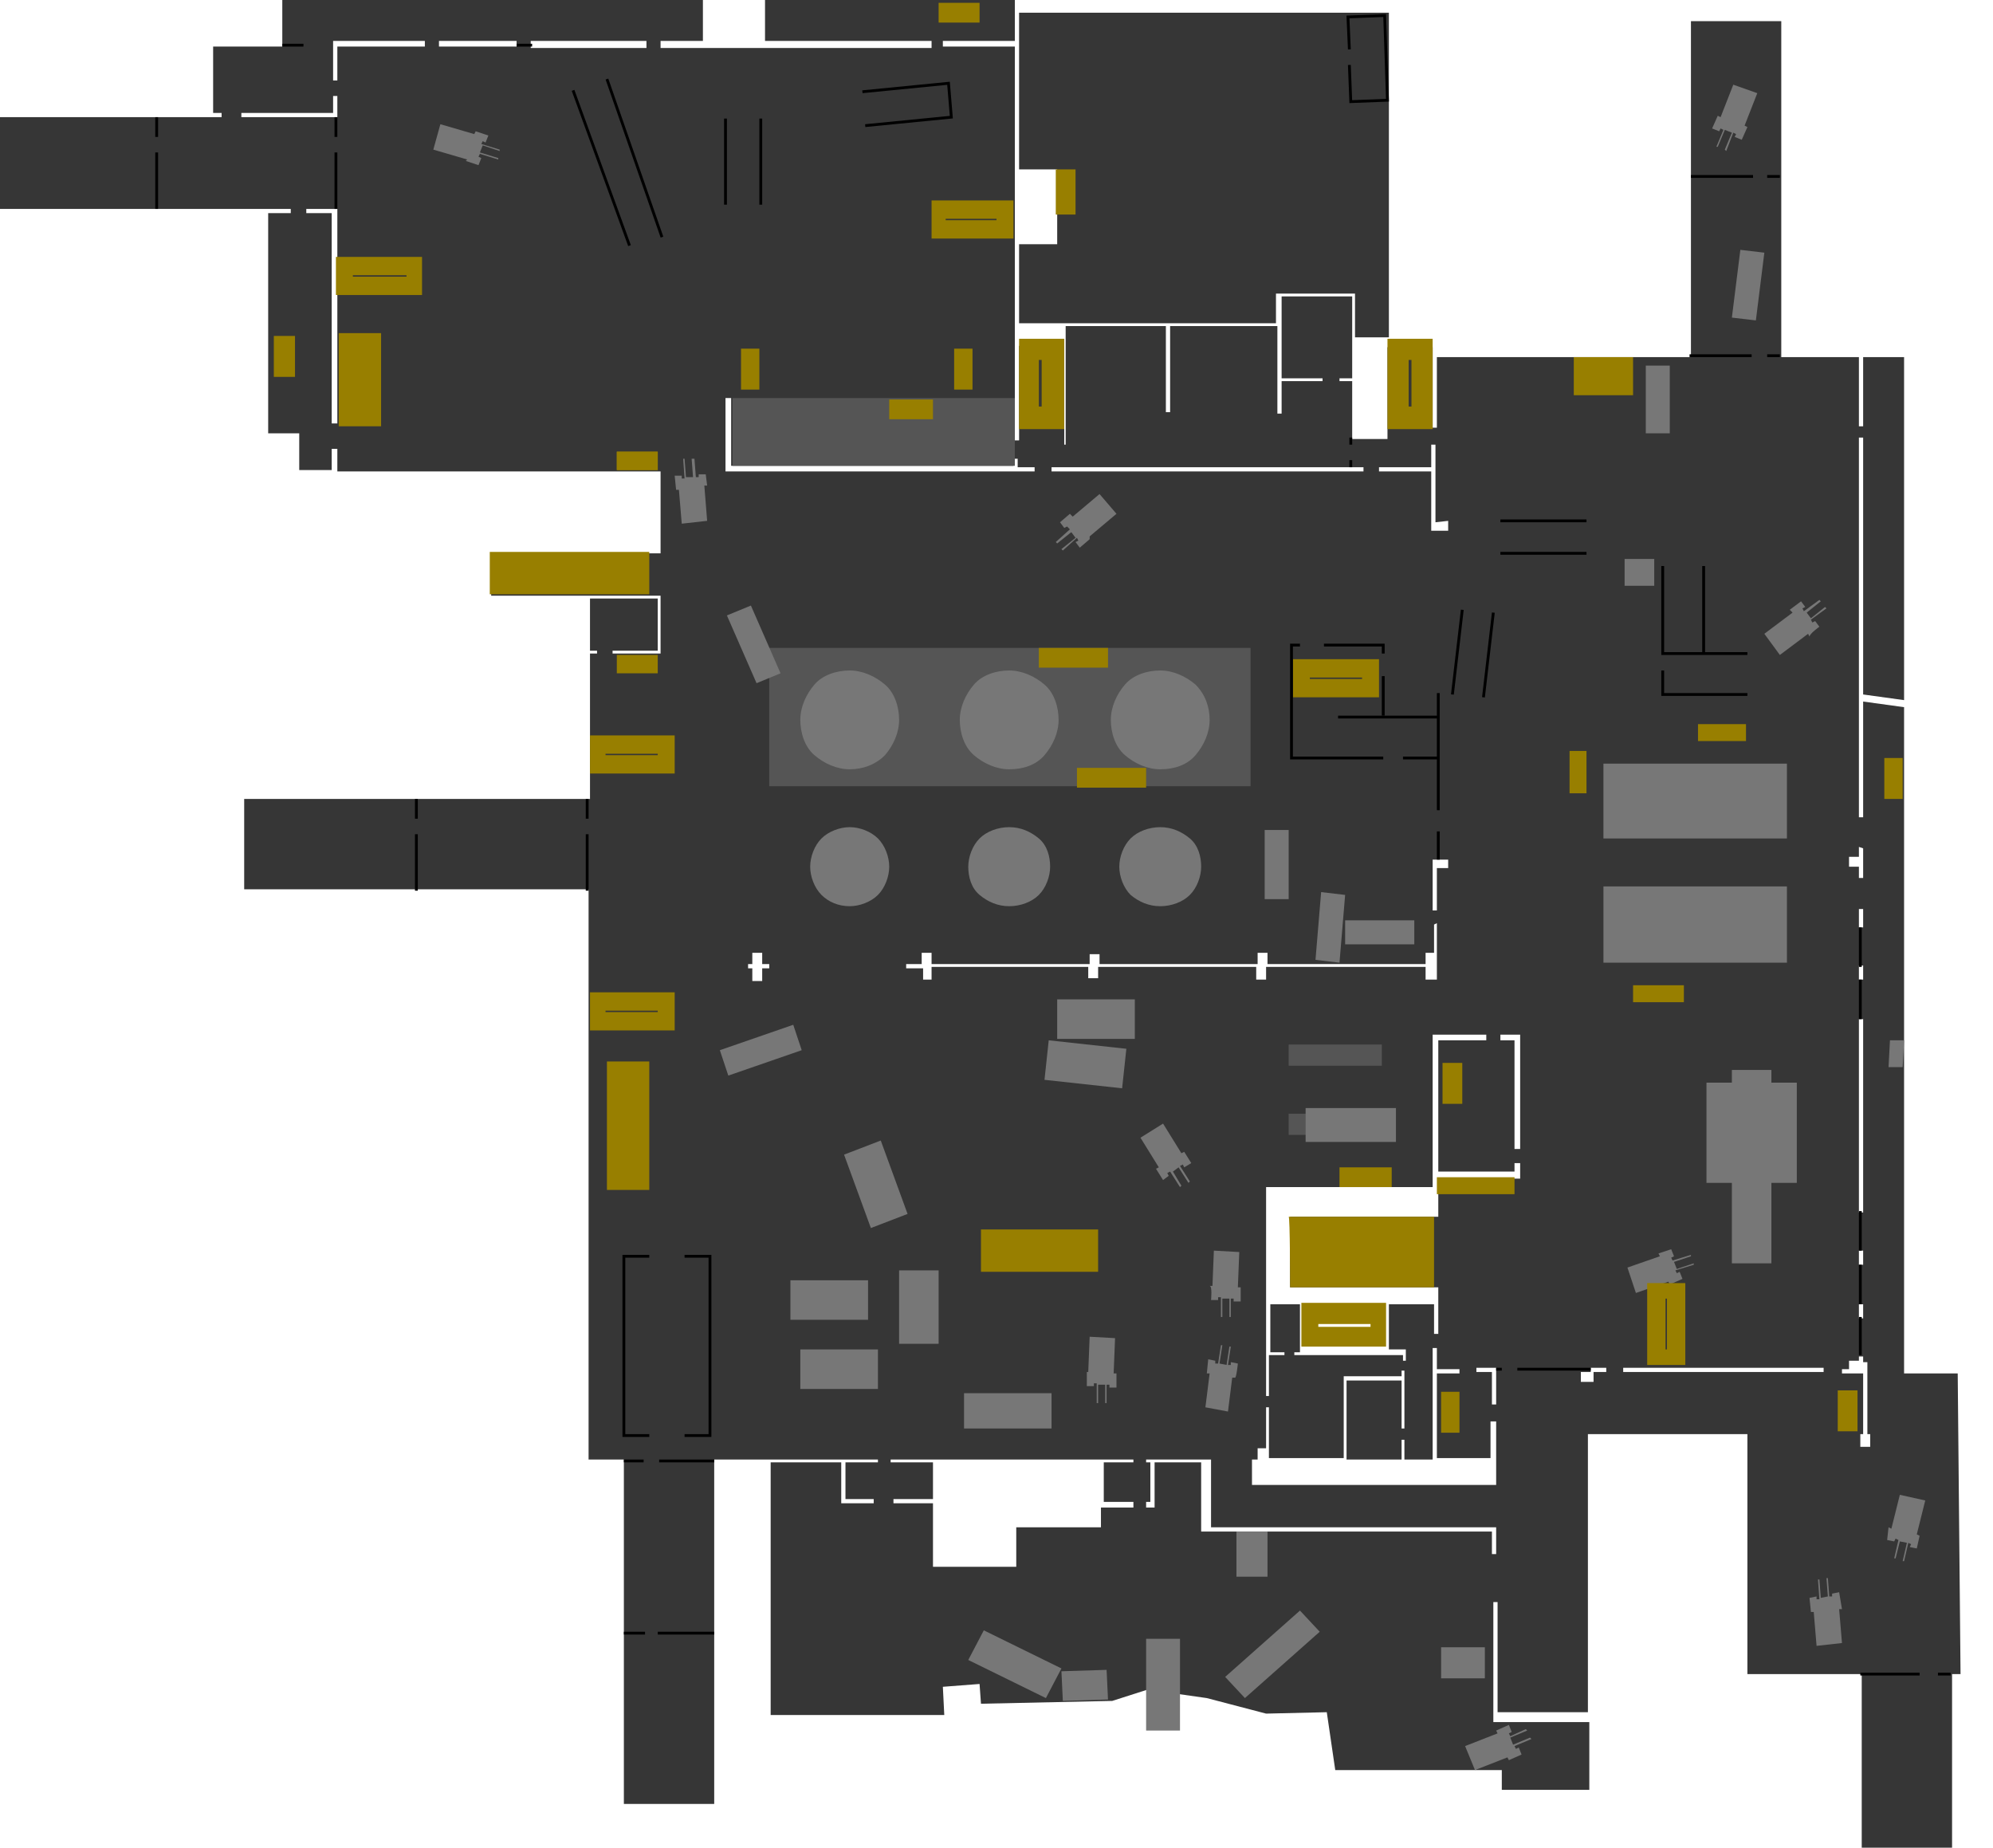
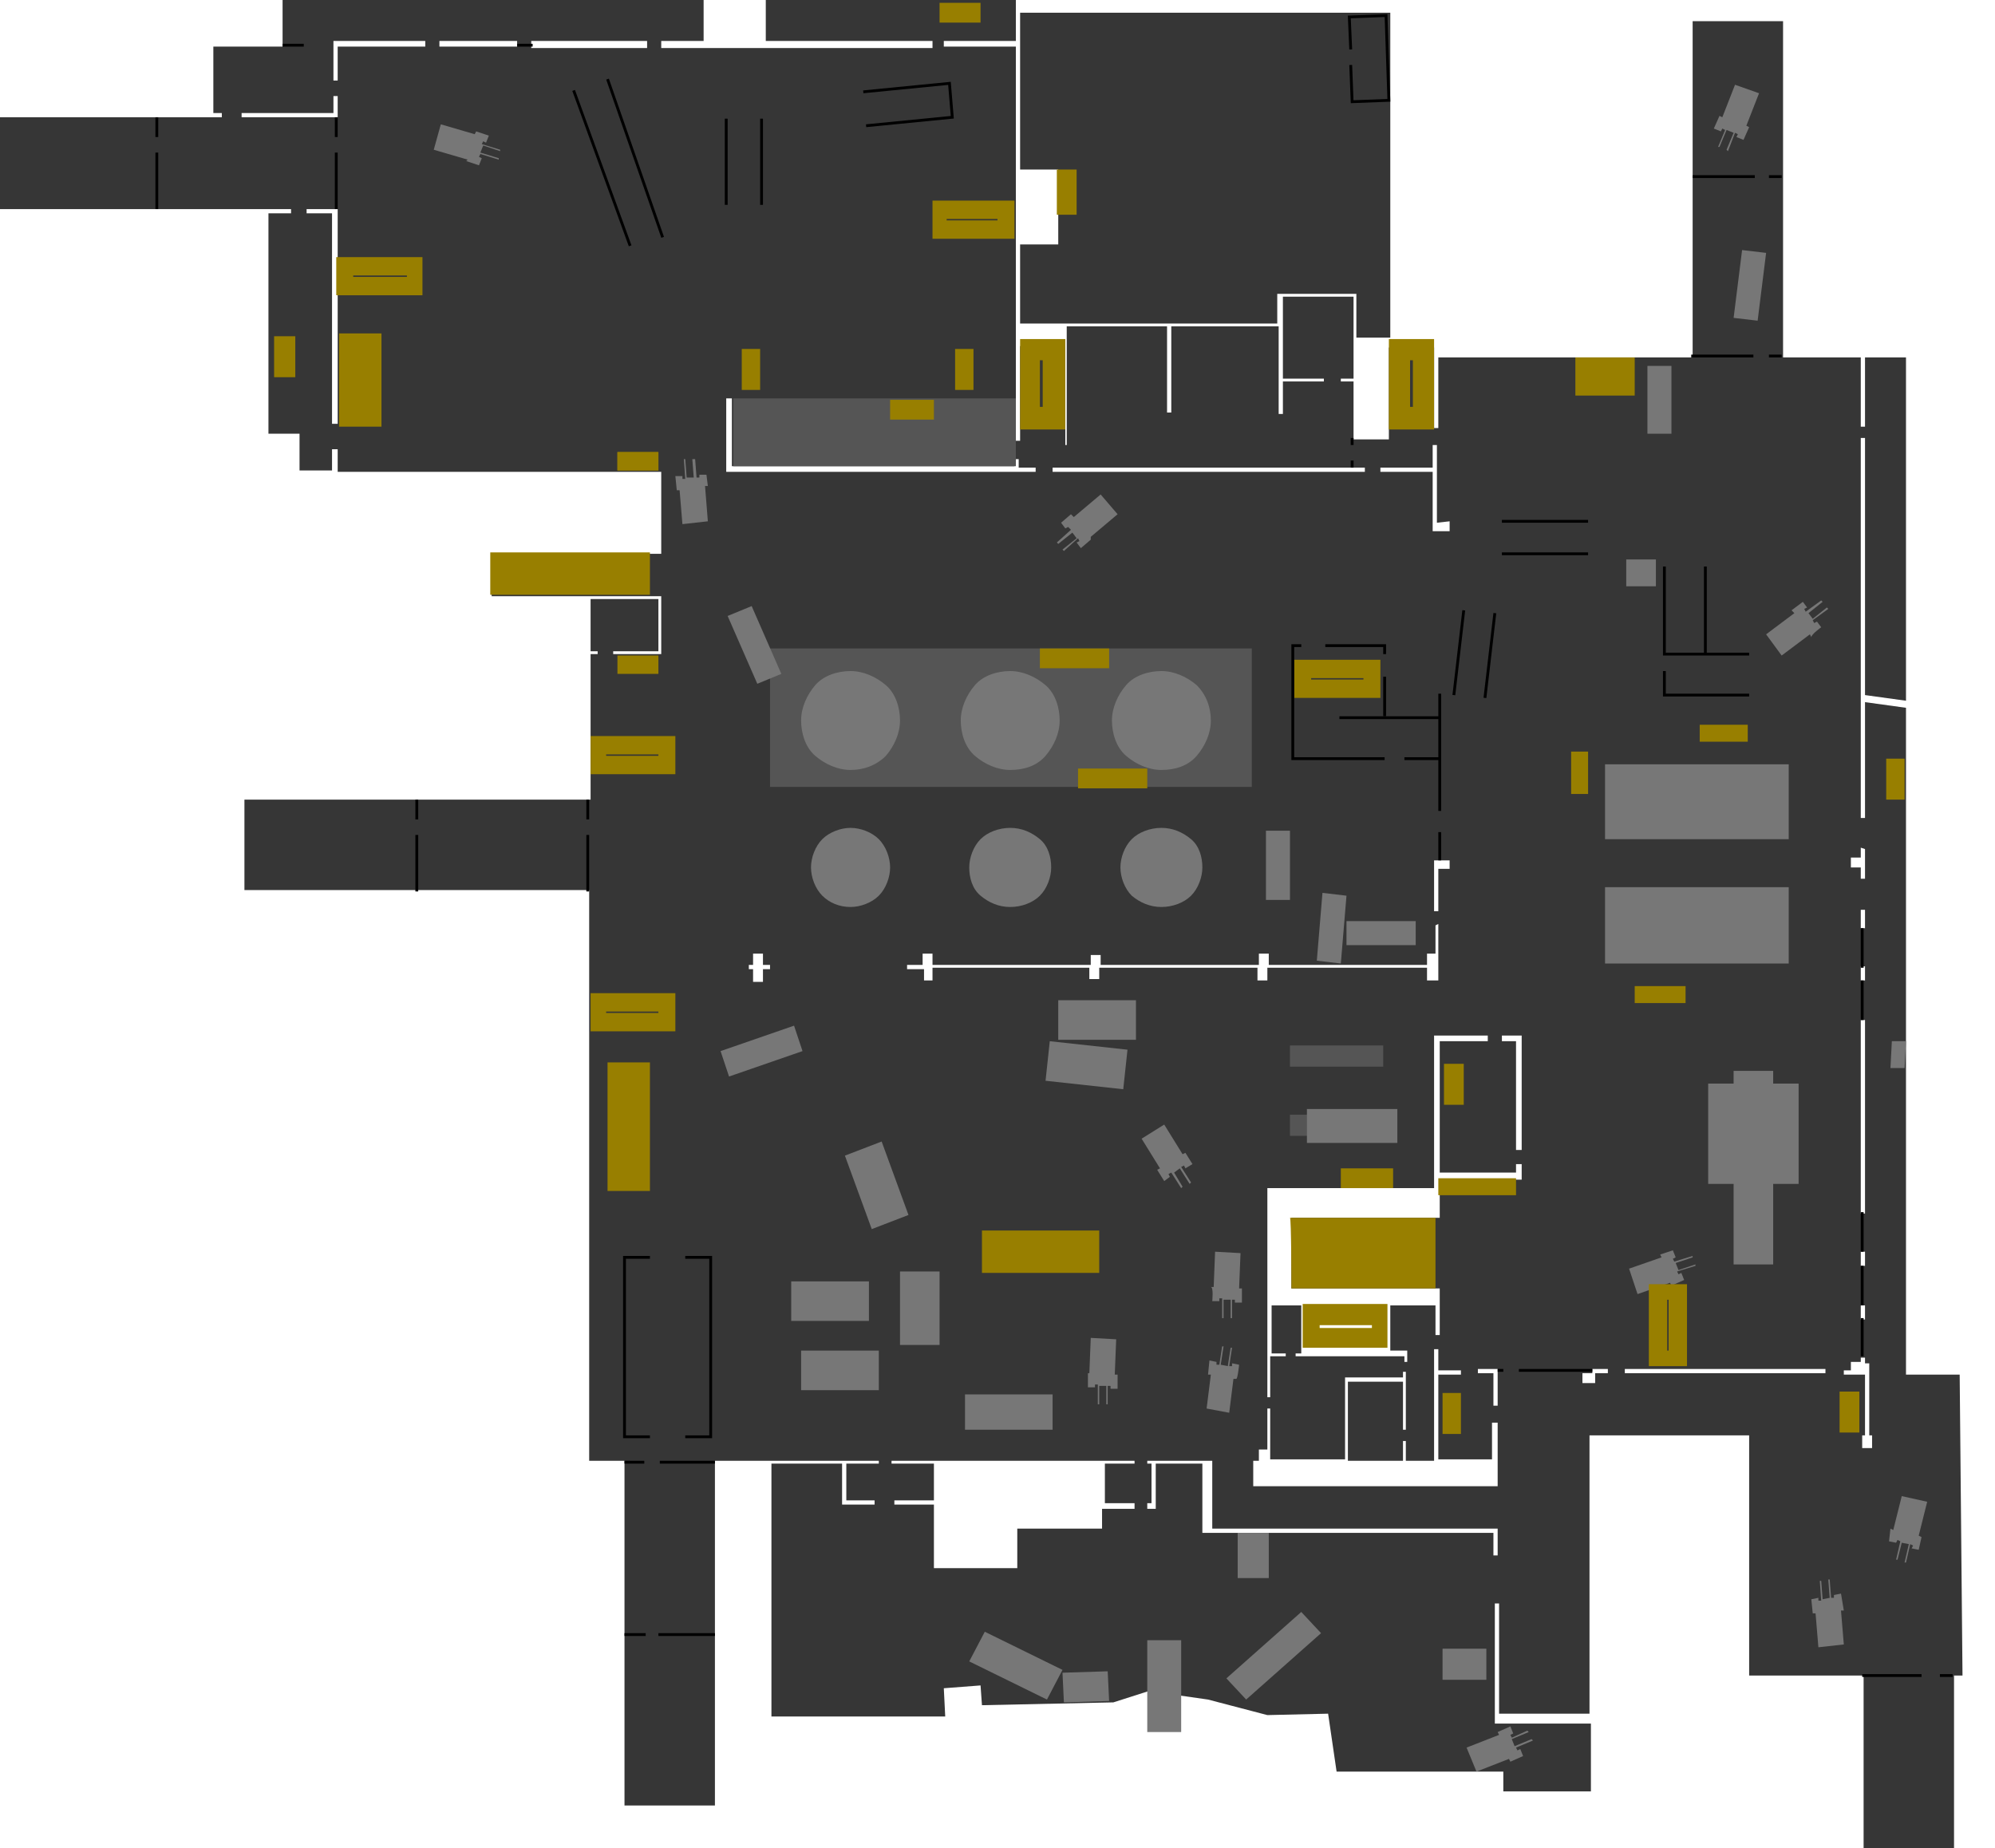
- <svg xmlns="http://www.w3.org/2000/svg" id="Discord.gg-_x40_marazm" version="1.1" viewBox="0 0 847.2 785.4">
-   <defs>
-     <style>
-       .st0 {
-         fill: #777;
-       }
- 
-       .st1 {
-         fill: none;
-         stroke: #000;
-         stroke-width: 1.2px;
-       }
- 
-       .st2 {
-         fill: #987f00;
-       }
- 
-       .st3 {
-         fill: #363636;
-       }
- 
-       .st4 {
-         fill: #555;
-       }
-     </style>
-   </defs>
+ <svg xmlns="http://www.w3.org/2000/svg" version="1.1" id="Discord.gg-_x40_marazm" x="0px" y="0px" viewBox="0 0 141.2 130.8" style="enable-background:new 0 0 141.2 130.8;" xml:space="preserve">
+   <style type="text/css">
+ 	.st0{fill:#363636;}
+ 	.st1{fill:#555555;}
+ 	.st2{fill:#777777;}
+ 	.st3{fill:#987F00;}
+ 	.st4{fill:none;stroke:#000000;stroke-width:0.2;}
+ </style>
  <g id="Ground_Floor">
    <g id="Floor">
-       <path class="st3" d="M832.2,583.8h-22.8v-283.2l-17.4-2.4v49.2h-1.8v-161.4h1.8v109.2l17.4,2.4v-145.8h-17.4v29.4h-1.8v-29.4h-33V9h-38.4v142.8h-108v30h-1.8v-34.2h-19.2v39h-15v-24.6h-5.4v-1.2h5.4v-34.8h-30v34.8h17.4v1.2h-17.4v13.8h-1.8v-37.2h-45.6v36.6h-1.8v-36.6h-42.6v50.4h-.6v-42h-19.2v40.2h-1.8V19.8h-30.6v-2.4h30.6V0h-106.2v17.4h70.8v3h-115.2v-3h18V0H120v19.8h-29.4v28.2h3.6v1.8H0v39h123.6v1.8h-9.6v93.6h13.2v15.6h13.8v-9h2.4v9.6h137.4v34.8h-72v18h72v24.6h-20.4v-1.2h19.2v-22.2h-28.8v22.2h3v1.2h-3v61.8H103.8v38.4h146.4v242.4h15v146.4h38.4v-146.4h69.6v1.2h-13.8v15.6h12v1.8h-13.8v-17.4h-30v107.4h73.8l-.6-12,15.6-1.2.6,8.4,55.8-1.2,15-4.8,25.2,3.6,25.2,6.6,25.8-.6,3.6,24.6h70.8v8.4h37.2v-28.8h-40.8v-51h1.8v46.8h38.4v-118.2h67.8v102h48.6v73.8h38.4v-73.8h3.6l-1.2-127.8h0ZM795,609.6v5.4h-4.2v-5.4h1.2v-25.8h-9v-1.8h3v-3.6h4.2v-1.8h1.8v2.4h1.8v30.6h1.2ZM792,360.6v12.6h-1.8v-4.8h-4.2v-4.2h4.2v-4.2l1.8.6h0ZM792,386.4v7.8h-1.8v-7.8h1.8ZM792,410.4v6h-1.8v-6h1.8ZM792,433.2v82.2h-1.8v-82.2h1.8ZM792,531.6v6h-1.8v-6h1.8ZM792,554.4v6h-1.8v-6h1.8ZM775.2,581.4v1.8h-85.2v-1.8h85.2ZM682.8,581.4v1.8h-5.4v4.2h-5.4v-4.2h4.2v-1.8h6.6ZM646.2,494.4v6.6h-34.8v16.2h-63v30h63v19.8h-1.8v-12.6h-19.2v19.2h7.2v4.8h-1.2v-2.4h-46.2v-1.2h2.4v-20.4h-12.6v20.4h6v1.2h-6.6v17.4h-1.2v-88.8h70.8v-64.8h22.8v2.4h-20.4v55.8h32.4v-3.6h2.4ZM646.2,439.8v48.6h-2.4v-46.2h-6v-2.4h8.4ZM636,581.4v15.6h-1.8v-13.8h-6.6v-1.8s8.4,0,8.4,0ZM636,604.2v27h-103.8v-10.8h2.4v-4.8h3.6v-17.4h1.2v21.6h31.8v-34.8h24.6v-2.4h1.2v24.6h-1.2v-20.4h-23.4v33.6h23.4v-8.4h1.2v8.4h12v-47.4h1.8v9h9.6v1.8h-9.6v36h22.8v-15.6h2.4ZM636,649.2v11.4h-1.8v-9.6h-123.6v-29.4h-19.8v19.2h-3.6v-2.4h1.8v-16.8h-1.8v-1.2h27.6v28.8h121.2ZM615.6,221.4v4.2h-7.2v-25.2h-22.2v-1.8h22.2v-9.6h1.8v33l5.4-.6h0ZM615.6,364.8v4.2h-4.8v18h-1.8v-21.6h6.6v-.6ZM610.8,392.4v24h-4.8v-5.4h-67.8v5.4h-4.2v-5.4h-67.2v4.8h-4.2v-4.8h-66.6v5.4h-3.6v-4.8h-7.2v-1.8h6.6v-4.8h4.2v4.8h67.2v-4.2h4.2v4.2h67.2v-4.8h4.2v4.8h67.2v-4.8h3.6v-12l1.2-.6h0ZM590.4,5.4h-157.2v66.6h16.2v31.8h-16.2v33.6h109.2v-12.6h33.6v18.6h14.4V5.4ZM579.6,198.6v1.8h-132.6v-1.8h132.6ZM481.8,620.4v1.2h-12.6v16.8h12.6v2.4h-13.8v8.4h-36v16.8h-35.4v-27h-16.8v-1.8h16.8v-15.6h-18v-1.2h30.6s72.6,0,72.6,0ZM439.8,198.6v1.8h-131.4v-31.2h2.4v28.8h120v-3h1.8v3.6h7.2ZM327,409.8v1.8h-3v5.4h-4.2v-5.4h-1.8v-1.8h1.8v-4.8h4.2v4.8h3ZM274.8,17.4v3h-49.2v-3h49.2ZM219.6,17.4v2.4h-33v-2.4h33ZM180.6,17.4v2.4h-37.2v14.4h-1.8v-16.8h39ZM143.4,40.8v9h-40.8v-1.8h39v-7.2h1.8ZM143.4,88.8v91.2h-2.4v-89.4h-10.8v-1.8h13.2Z" />
+       <path class="st0" d="M138.7,97.3h-3.8V50.1l-2.9-0.4v8.2h-0.3V41.4V31h0.3v18.2l2.9,0.4V25.3H132v4.9h-0.3v-4.9h-5.5V1.5h-6.4    v23.8h-18v5h-0.3v-5.7h-3.2v6.5h-2.5V27h-0.9v-0.2h0.9v-5.8h-5v5.8h2.9V27h-2.9v2.3h-0.3v-6.2h-7.6v6.1h-0.3v-6.1h-7.1v8.4h-0.1    v-7h-3.2v6.7h-0.3V3.3h-5.1V2.9h5.1V0H54.2v2.9h11.8v0.5h-6.5H46.8V2.9h3V0H20v3.3h-4.9V8h0.6v0.3H0v6.5h20.6v0.3H19v15.6h2.2v2.6    h2.3v-1.5h0.4v1.6h11.4h11.5v5.8h-6l-6,0v3h6h6v4.1h-3.4v-0.2h3.2v-3.7h-4.8v3.7h0.5v0.2h-0.5v10.3H17.3V63h24.4l0,20.3v20.1h2.5    v24.4h6.4v-24.4h11.6v0.2h-2.3v2.6h2v0.3h-2.3v-2.9h-5v17.9h12.3l-0.1-2l2.6-0.2l0.1,1.4l9.3-0.2l2.5-0.8l4.2,0.6l4.2,1.1l4.3-0.1    l0.6,4.1h11.8v1.4h6.2V122h-6.8v-8.5h0.3v7.8h6.4l0-19.7h5.7l5.6,0l0,8.5v8.5h8.1v12.3h6.4v-12.3h0.6L138.7,97.3L138.7,97.3z     M132.5,101.6v0.9h-0.7v-0.9h0.2v-4.3h-1.5V97h0.5v-0.6h0.7v-0.3h0.3v0.4h0.3V99l0,2.6H132.5L132.5,101.6z M132,60.1v2.1h-0.3    v-0.8H131v-0.7h0.7v-0.7L132,60.1L132,60.1z M132,64.4v1.3h-0.3v-1.3H132z M132,68.4v1h-0.3v-1H132z M132,72.2v13.7h-0.3V72.2H132    z M132,88.6v1h-0.3v-1H132z M132,92.4v1l-0.3,0v-1L132,92.4L132,92.4z M129.2,96.9v0.3h-14.2v-0.3h7.1L129.2,96.9L129.2,96.9z     M113.8,96.9v0.3h-0.9v0.7H112v-0.7h0.7v-0.3H113.8L113.8,96.9z M107.7,82.4l0,1.1h-3l-2.8,0v2.7H91.4v5h10.5v3.3h-0.3v-2.1h-3.2    v3.2h1.2v0.8h-0.2v-0.4h-7.7v-0.2h0.4v-3.4H90v3.4H91v0.2h-1.1v2.9h-0.2V84.1h11.8V73.3h3.8v0.4h-3.4V83h5.4v-0.6L107.7,82.4    L107.7,82.4z M107.7,73.3l0,8.1h-0.4v-7.7h-1v-0.4L107.7,73.3L107.7,73.3z M106,96.9v2.6h-0.3v-2.3h-1.1v-0.3    C104.6,96.9,106,96.9,106,96.9z M106,100.7v4.5H88.7v-1.8h0.4v-0.8h0.6v-2.9h0.2v3.6h5.3v-5.8h4.1v-0.4h0.2v4.1h-0.2v-3.4h-3.9    v5.6h3.9V102h0.2v1.4h2v-7.9h0.3v1.5h1.6v0.3h-1.6v6h3.8v-2.6H106L106,100.7z M106,108.2v1.9h-0.3v-1.6H85.1v-4.9h-3.3v3.2h-0.6    v-0.4h0.3v-2.8h-0.3v-0.2h4.6v2.6v2.2L106,108.2L106,108.2z M102.6,36.9v0.7l-0.6,0h-0.6v-4.2h-3.7v-0.3h3.7v-1.6h0.3v5.5    L102.6,36.9L102.6,36.9z M102.6,60.8v0.7h-0.8v3h-0.3v-3.6H102.6L102.6,60.8z M101.8,65.4v4H101v-0.9H89.7v0.9h-0.7v-0.9H77.8v0.8    h-0.7v-0.8H66v0.9l-0.3,0h-0.3V69v-0.4h-1.2v-0.3h1.1v-0.8H66v0.8h11.2v-0.7h0.7v0.7h11.2v-0.8h0.7v0.8H101v-0.8h0.6v-2    L101.8,65.4L101.8,65.4z M98.4,0.9H72.2V12h2.7v5.3h-2.7v5.6h18.2v-2.1H96v3.1h2.4C98.4,23.8,98.4,0.9,98.4,0.9z M96.6,33.1v0.3    H74.5v-0.3h3h16.2H96.6z M80.3,103.4v0.2h-2.1v2.8h2.1v0.4H78v1.4h-6v2.8h-5.9v-4.5h-2.8v-0.3h2.8v-2.6h-3v-0.2h5.1    C68.2,103.4,80.3,103.4,80.3,103.4z M73.3,33.1v0.3h-0.7l-0.7,0l-10.2,0H51.4v-5.2l0.2,0h0.2V33h20v-0.5h0.3v0.6H73.3z M54.5,68.3    v0.3H54v0.9h-0.7v-0.9h-0.3v-0.3h0.3v-0.8H54v0.8H54.5z M45.8,2.9v0.5h-4.1h-4.1V2.9L45.8,2.9L45.8,2.9z M36.6,2.9v0.4h-5.5V2.9    H36.6z M30.1,2.9v0.4H27h-3.1v2.4h-0.3V2.9L30.1,2.9L30.1,2.9z M23.9,6.8v1.5h-6.8V8h6.5V6.8L23.9,6.8L23.9,6.8z M23.9,14.8V30    h-0.4V15.1h-1.8v-0.3L23.9,14.8L23.9,14.8z" />
    </g>
    <g id="Ledge">
-       <path class="st4" d="M531.6,275.4v58.8h-204.6v-58.8h204.6Z" />
-       <path class="st4" d="M587.4,473.4v9h-39.6v-9h39.6Z" />
-       <path class="st4" d="M587.4,444v9h-39.6v-9h39.6Z" />
-       <path class="st4" d="M431.4,198h-120v-28.8h120v28.8Z" />
+       <path class="st1" d="M88.6,45.9v9.8H54.5v-9.8H88.6z" />
+       <path class="st1" d="M97.9,78.9v1.5h-6.6v-1.5H97.9z" />
+       <path class="st1" d="M97.9,74v1.5h-6.6V74H97.9z" />
+       <path class="st1" d="M71.9,33h-20v-4.8h20V33z" />
    </g>
    <g id="Obstacles">
-       <path class="st0" d="M709.8,155.4v28.8h-10.2v-28.8s10.2,0,10.2,0Z" />
-       <path class="st0" d="M759.6,376.8v32.4h-78v-32.4s78,0,78,0Z" />
-       <path class="st0" d="M703.2,237.6v11.4h-12.6v-11.4h12.6Z" />
-       <path class="st0" d="M482.4,424.8v16.8h-33v-16.8h33Z" />
-       <path class="st0" d="M478.8,445.8l-1.8,16.8-33-3.6,1.8-16.8,33,3.6Z" />
-       <path class="st0" d="M385.8,516l-15.6,6-11.4-31.2,15.6-6,11.4,31.2Z" />
-       <path class="st0" d="M369,544.2v16.8h-33v-16.8h33Z" />
-       <path class="st0" d="M373.2,573.6v16.8h-33v-16.8h33Z" />
-       <path class="st0" d="M399,540v31.2h-16.8v-31.2h16.8Z" />
-       <path class="st0" d="M447,607.2v-15h-37.2v15h37.2Z" />
-       <path class="st0" d="M309.6,457.2l31.2-10.8-3.6-10.8-31.2,10.8,3.6,10.8Z" />
-       <path class="st0" d="M321.6,290.4l-12.6-28.8,10.2-4.2,12.6,28.8-10.2,4.2Z" />
-       <path class="st0" d="M809.4,442.2c0,1.2-.6,11.4-.6,11.4h-6l.6-11.4h6Z" />
-       <path class="st0" d="M746.4,136.2l-10.2-1.2,3.6-28.8,10.2,1.2-3.6,28.8Z" />
-       <path class="st0" d="M537.6,352.8v29.4h10.2v-29.4h-10.2Z" />
-       <path class="st0" d="M569.4,409.2l2.4-28.8-10.2-1.2-2.4,28.8,10.2,1.2Z" />
-       <path class="st0" d="M601.2,391.2h-29.4v10.2h29.4v-10.2h0Z" />
-       <path class="st0" d="M759.6,324.6v31.8h-78v-31.8h78Z" />
-       <path class="st0" d="M526.2,579.6l-3-.6v1.2h-1.2l1.2-7.8h-.6l-1.2,7.8-3-.6,1.2-7.8h-.6l-1.2,7.8h-1.2v-1.2l-3-.6-.6,6h1.2l-1.8,14.4,9.6,1.8,1.8-14.4h1.2c.6,0,1.2-6,1.2-6Z" />
-       <path class="st0" d="M462,589.2h3v-1.2h1.2v8.4h.6v-7.8h3v7.8h.6v-7.8h1.2v1.2h3v-6h-1.2l.6-15-10.8-.6-.6,15h-.6v6Z" />
-       <path class="st0" d="M514.8,552.6h3v-1.2h1.2v8.4h.6v-7.8h3v7.8h.6v-7.8h1.2v1.2h3v-6h-1.2l.6-15-10.8-.6-.6,15h-1.2c1.2,0,.6,6,.6,6Z" />
-       <path class="st0" d="M494.4,501.6l2.4-1.8-.6-1.2,1.2-.6,4.2,6.6.6-.6-3.6-6,2.4-1.8,4.2,6.6.6-.6-4.2-6.6,1.2-.6.6,1.2,3-1.8-3-4.8-1.2.6-7.8-12.6-9.6,6,7.8,12.6-1.2.6,3,4.8h0Z" />
-       <path class="st0" d="M300,201.6h-3v1.2h-1.2l-.6-7.8h-1.2l.6,7.8h-3l-.6-7.8h-.6l.6,8.4h-1.2v-1.2h-3l.6,6h1.2l1.2,14.4,10.8-1.2-1.2-15h1.2l-.6-4.8h0Z" />
-       <path class="st0" d="M203.4,70.2l1.2-3-1.2-.6.6-1.2,7.8,2.4v-.6l-7.8-2.4,1.2-3,7.2,2.4v-.6l-7.8-2.4.6-1.2,1.2.6,1.2-3-5.4-1.8-.6,1.2-14.4-4.2-3,10.8,14.4,4.2-.6.6,5.4,1.8h0Z" />
-       <path class="st0" d="M781.8,676.8l-3,.6v1.2h-1.2l-.6-7.8h-.6l.6,7.8-3,.6-.6-7.8h-.6l.6,8.4h-1.2v-1.2l-3,.6.6,6h1.2l1.2,14.4,10.8-1.2-1.2-14.4h1.2l-1.2-7.2h0Z" />
-       <path class="st0" d="M802.2,654.6l3,.6.6-1.2,1.2.6-1.8,7.8h.6l1.8-7.2,3,.6-1.8,7.8h.6l1.8-7.8,1.2.6-.6,1.2,3,.6,1.2-5.4-1.2-.6,3.6-14.4-10.8-2.4-3.6,14.4-1.2-.6-.6,5.4h0Z" />
-       <path class="st0" d="M593.4,471v14.4h-38.4v-14.4h38.4Z" />
-       <path class="st0" d="M450.6,222l1.8,2.4,1.2-.6,1.2,1.2-6,5.4.6.6,6-4.8,1.8,2.4-6,4.8.6.6,6-5.4.6,1.2-1.2.6,1.8,2.4,4.2-3.6v-1.2l11.4-9.6-7.2-8.4-11.4,9.6-1.2-1.2-4.2,3.6h0Z" />
-       <path class="st0" d="M727.8,54.6l3,1.2.6-1.2,1.2.6-3,7.2h.6l3-7.2,3,1.2-3,7.2.6.6,3-7.8,1.2.6-.6,1.2,3,1.2,2.4-5.4-1.2-.6,5.4-13.8-10.2-3.6-5.4,13.8-1.2-.6-2.4,5.4h0Z" />
-       <path class="st0" d="M773.4,266.4l-1.8-2.4-1.2.6-.6-1.2,6.6-4.8-.6-.6-6,4.8-1.8-2.4,6-4.8-.6-.6-6.6,4.8-.6-1.2,1.2-.6-1.8-2.4-4.8,3.6,1.2,1.2-12,9,6.6,9,12-9,.6,1.2c0-1.2,4.2-4.2,4.2-4.2Z" />
-       <path class="st0" d="M715.2,543.6l-1.2-3-1.2.6-.6-1.2,7.8-2.4v-.6l-7.2,2.4-1.2-3,7.2-2.4v-.6l-7.8,2.4-.6-1.2,1.2-.6-1.2-3-5.4,1.8.6,1.2-13.8,4.8,3.6,10.8,13.8-4.8.6,1.2,5.4-2.4h0Z" />
-       <path class="st0" d="M646.8,745.8l-1.2-3-1.2.6-.6-1.2,7.2-3-.6-.6-7.2,3-1.2-3,7.2-3-.6-.6-6.6,3-.6-1.2,1.2-.6-1.2-3-5.4,2.4.6,1.2-13.8,5.4,4.2,10.2,13.8-5.4.6,1.2,5.4-2.4h0Z" />
-       <path class="st0" d="M418.2,693l33,16.2-6.6,12.6-33-16.2,6.6-12.6Z" />
-       <path class="st0" d="M501.6,696.6v39h-14.4v-39h14.4Z" />
-       <path class="st0" d="M538.8,651v19.2h-13.2v-19.2h13.2Z" />
-       <path class="st0" d="M552.6,684.6l8.4,9-31.8,28.2-8.4-9,31.8-28.2Z" />
-       <path class="st0" d="M612.6,700.2h18.6v13.2h-18.6v-13.2Z" />
-       <path class="st0" d="M470.4,709.8l-19.2.6.6,12.6,19.2-.6-.6-12.6Z" />
+       <path class="st2" d="M118.3,25.9v4.8h-1.7v-4.8H118.3z" />
+       <path class="st2" d="M126.6,62.8v5.4h-13v-5.4C113.6,62.8,126.6,62.8,126.6,62.8z" />
+       <path class="st2" d="M117.2,39.6v1.9h-2.1v-1.9H117.2z" />
+       <path class="st2" d="M80.4,70.8v2.8h-5.5v-2.8H80.4z" />
+       <path class="st2" d="M79.8,74.3l-0.3,2.8L74,76.5l0.3-2.8L79.8,74.3z" />
+       <path class="st2" d="M64.3,86l-2.6,1l-1.9-5.2l2.6-1L64.3,86z" />
+       <path class="st2" d="M61.5,90.7v2.8H56v-2.8H61.5z" />
+       <path class="st2" d="M62.2,95.6v2.8h-5.5v-2.8H62.2z" />
+       <path class="st2" d="M66.5,90v5.2h-2.8V90H66.5z" />
+       <path class="st2" d="M74.5,101.2v-2.5h-6.2v2.5H74.5z" />
+       <path class="st2" d="M51.6,76.2l5.2-1.8l-0.6-1.8L51,74.4L51.6,76.2z" />
+       <path class="st2" d="M53.6,48.4l-2.1-4.8l1.7-0.7l2.1,4.8L53.6,48.4z" />
+       <path class="st2" d="M134.9,73.7c0,0.2-0.1,1.9-0.1,1.9l-1,0l0.1-1.9L134.9,73.7z" />
+       <path class="st2" d="M124.4,22.7l-1.7-0.2l0.6-4.8l1.7,0.2L124.4,22.7z" />
+       <path class="st2" d="M89.6,58.8l0,4.9h1.7l0-4.9L89.6,58.8L89.6,58.8z" />
+       <path class="st2" d="M94.9,68.2l0.4-4.8l-1.7-0.2L93.2,68L94.9,68.2z" />
+       <path class="st2" d="M100.2,65.2l-4.9,0v1.7l4.9,0L100.2,65.2L100.2,65.2z" />
+       <path class="st2" d="M126.6,54.1v5.3h-13v-5.3H126.6z" />
+       <path class="st2" d="M87.7,96.6l-0.5-0.1l0,0.2l-0.2,0l0.2-1.3l-0.1,0l-0.2,1.3l-0.5-0.1l0.2-1.3l-0.1,0l-0.2,1.3l-0.2,0l0-0.2    l-0.5-0.1l-0.1,1l0.2,0l-0.3,2.4L87,100l0.3-2.4l0.2,0C87.6,97.6,87.7,96.6,87.7,96.6z" />
+       <path class="st2" d="M77,98.2h0.5V98h0.2l0,1.4h0.1l0-1.3h0.5l0,1.3h0.1l0-1.3h0.2v0.2l0.5,0l0-1h-0.2l0.1-2.5l-1.8-0.1l-0.1,2.5    H77C77,97.3,77,98.2,77,98.2z" />
+       <path class="st2" d="M85.8,92.1h0.5v-0.2h0.2l0,1.4h0.1l0-1.3h0.5l0,1.3h0.1l0-1.3h0.2v0.2l0.5,0l0-1h-0.2l0.1-2.5l-1.8-0.1    l-0.1,2.5h-0.2C85.9,91.1,85.8,92.1,85.8,92.1z" />
+       <path class="st2" d="M82.4,83.6l0.4-0.3l-0.1-0.2l0.2-0.1l0.7,1.1l0.1-0.1L83.1,83l0.4-0.3l0.7,1.1l0.1-0.1l-0.7-1.1l0.2-0.1    l0.1,0.2l0.5-0.3l-0.5-0.8l-0.2,0.1l-1.3-2.1l-1.6,1l1.3,2.1l-0.2,0.1L82.4,83.6L82.4,83.6z" />
+       <path class="st2" d="M50,33.6l-0.5,0l0,0.2l-0.2,0l-0.1-1.3H49l0.1,1.3l-0.5,0l-0.1-1.3h-0.1l0.1,1.4l-0.2,0l0-0.2l-0.5,0l0.1,1    l0.2,0l0.2,2.4l1.8-0.2l-0.2-2.5l0.2,0L50,33.6L50,33.6z" />
+       <path class="st2" d="M33.9,11.7l0.2-0.5l-0.2-0.1l0.1-0.2l1.3,0.4l0-0.1L34,10.8l0.2-0.5l1.2,0.4l0-0.1l-1.3-0.4l0.1-0.2l0.2,0.1    l0.2-0.5l-0.9-0.3l-0.1,0.2l-2.4-0.7l-0.5,1.8l2.4,0.7L33,11.4L33.9,11.7L33.9,11.7z" />
+       <path class="st2" d="M130.3,112.8l-0.5,0.1l0,0.2l-0.2,0l-0.1-1.3h-0.1l0.1,1.3l-0.5,0.1l-0.1-1.3h-0.1l0.1,1.4l-0.2,0l0-0.2    l-0.5,0.1l0.1,1l0.2,0l0.2,2.4l1.8-0.2l-0.2-2.4l0.2,0L130.3,112.8L130.3,112.8z" />
+       <path class="st2" d="M133.7,109.1l0.5,0.1l0.1-0.2l0.2,0.1l-0.3,1.3l0.1,0l0.3-1.2l0.5,0.1l-0.3,1.3l0.1,0l0.3-1.3l0.2,0.1    l-0.1,0.2l0.5,0.1l0.2-0.9l-0.2-0.1l0.6-2.4l-1.8-0.4l-0.6,2.4l-0.2-0.1L133.7,109.1L133.7,109.1z" />
+       <path class="st2" d="M98.9,78.5v2.4h-6.4v-2.4H98.9z" />
+       <path class="st2" d="M75.1,37l0.3,0.4l0.2-0.1l0.2,0.2l-1,0.9l0.1,0.1l1-0.8l0.3,0.4l-1,0.8l0.1,0.1l1-0.9l0.1,0.2l-0.2,0.1    l0.3,0.4l0.7-0.6L77.2,38l1.9-1.6L77.9,35L76,36.6l-0.2-0.2L75.1,37L75.1,37z" />
+       <path class="st2" d="M121.3,9.1l0.5,0.2l0.1-0.2l0.2,0.1l-0.5,1.2l0.1,0l0.5-1.2l0.5,0.2l-0.5,1.2l0.1,0.1l0.5-1.3l0.2,0.1    l-0.1,0.2l0.5,0.2l0.4-0.9l-0.2-0.1l0.9-2.3L122.8,6l-0.9,2.3l-0.2-0.1L121.3,9.1L121.3,9.1z" />
+       <path class="st2" d="M128.9,44.4l-0.3-0.4l-0.2,0.1l-0.1-0.2l1.1-0.8l-0.1-0.1l-1,0.8l-0.3-0.4l1-0.8l-0.1-0.1l-1.1,0.8l-0.1-0.2    l0.2-0.1l-0.3-0.4l-0.8,0.6l0.2,0.2l-2,1.5l1.1,1.5l2-1.5l0.1,0.2C128.2,44.9,128.9,44.4,128.9,44.4z" />
+       <path class="st2" d="M119.2,90.6l-0.2-0.5l-0.2,0.1l-0.1-0.2l1.3-0.4l0-0.1l-1.2,0.4l-0.2-0.5l1.2-0.4l0-0.1l-1.3,0.4l-0.1-0.2    l0.2-0.1l-0.2-0.5l-0.9,0.3l0.1,0.2l-2.3,0.8l0.6,1.8l2.3-0.8l0.1,0.2L119.2,90.6L119.2,90.6z" />
+       <path class="st2" d="M107.8,124.3l-0.2-0.5l-0.2,0.1l-0.1-0.2l1.2-0.5l-0.1-0.1l-1.2,0.5l-0.2-0.5l1.2-0.5l-0.1-0.1L107,123    l-0.1-0.2l0.2-0.1l-0.2-0.5l-0.9,0.4l0.1,0.2l-2.3,0.9l0.7,1.7l2.3-0.9l0.1,0.2L107.8,124.3L107.8,124.3z" />
+       <path class="st2" d="M69.7,115.5l5.5,2.7l-1.1,2.1l-5.5-2.7L69.7,115.5z" />
+       <path class="st2" d="M83.6,116.1v6.5h-2.4v-6.5H83.6z" />
+       <path class="st2" d="M89.8,108.5v3.2h-2.2v-3.2H89.8z" />
+       <path class="st2" d="M92.1,114.1l1.4,1.5l-5.3,4.7l-1.4-1.5L92.1,114.1z" />
+       <path class="st2" d="M102.1,116.7h3.1v2.2h-3.1V116.7z" />
+       <path class="st2" d="M78.4,118.3l-3.2,0.1l0.1,2.1l3.2-0.1L78.4,118.3z" />
    </g>
    <g id="Stairs">
      <g id="Stairs-down">
-         <path id="stair-1" class="st2" d="M275.4,234.6h-67.2v18h67.8v-18h-.6Z" />
-         <path id="stair-2" class="st2" d="M162,181.2v-39.6h-18v39.6h18Z" />
-         <path id="stair-3" class="st2" d="M125.4,142.8v17.4h-9v-17.4h9Z" />
-         <path id="stair-4" class="st2" d="M396.6,169.8h-18.6v8.4h18.6v-8.4Z" />
-         <path id="stair-7" class="st2" d="M276,451.2v54.6h-18v-54.6h18Z" />
-         <path id="stair-8" class="st2" d="M466.8,522.6h-49.8v18h49.8v-18Z" />
-         <path id="stair-220" class="st2" d="M547.8,517.2h61.8v30h-61.2c0-.6,0-30-.6-30Z" />
-         <path id="stair-221" class="st2" d="M612.6,591.6v17.4h7.8v-17.4h-7.8Z" />
-         <path id="stair-222" class="st2" d="M789.6,591h-8.4v17.4h8.4v-17.4Z" />
-         <path id="stair-223" class="st2" d="M471,275.4v8.4h-29.4v-8.4h29.4Z" />
-         <path id="stair-224" class="st2" d="M487.2,326.4v8.4h-29.4v-8.4h29.4Z" />
-         <path id="stair-136" class="st2" d="M808.8,322.2v17.4h-7.8v-17.4h7.8Z" />
-         <path id="stair-140" class="st2" d="M279.6,199.8v-7.8h-17.4v7.8h17.4Z" />
-         <path id="stair-138" class="st2" d="M667.2,319.2v18h7.2v-18h-7.2Z" />
-         <path id="stair-139" class="st2" d="M621.6,469.2v-17.4h-8.4v17.4h8.4Z" />
-         <path id="stair-143" class="st2" d="M399,1.2h17.4v8.4h-17.4V1.2Z" />
+         <path id="stair-1" class="st3" d="M45.9,39.1H34.7v3h11.3V39.1z" />
+         <path id="stair-2" class="st3" d="M27,30.2v-6.6h-3v6.6H27z" />
+         <path id="stair-3" class="st3" d="M20.9,23.8v2.9h-1.5v-2.9H20.9z" />
+         <path id="stair-4" class="st3" d="M66.1,28.3H63v1.4h3.1V28.3z" />
+         <path id="stair-7" class="st3" d="M46,75.2l0,9.1h-3l0-9.1L46,75.2L46,75.2z" />
+         <path id="stair-8" class="st3" d="M77.8,87.1h-8.3v3h8.3V87.1z" />
+         <path id="stair-220" class="st3" d="M91.3,86.2h10.3v5H91.4C91.4,91.1,91.4,86.2,91.3,86.2z" />
+         <path id="stair-221" class="st3" d="M102.1,98.6v2.9h1.3v-2.9H102.1z" />
+         <path id="stair-222" class="st3" d="M131.6,98.5h-1.4v2.9h1.4V98.5z" />
+         <path id="stair-223" class="st3" d="M78.5,45.9v1.4h-4.9v-1.4H78.5z" />
+         <path id="stair-224" class="st3" d="M81.2,54.4v1.4h-4.9v-1.4H81.2z" />
+         <path id="stair-136" class="st3" d="M134.8,53.7v2.9h-1.3v-2.9H134.8z" />
+         <path id="stair-140" class="st3" d="M46.6,33.3v-1.3h-2.9v1.3H46.6z" />
+         <path id="stair-138" class="st3" d="M111.2,53.2v3h1.2v-3H111.2z" />
+         <path id="stair-139" class="st3" d="M103.6,78.2v-2.9h-1.4v2.9H103.6z" />
+         <path id="stair-143" class="st3" d="M66.5,0.2h2.9v1.4h-2.9V0.2z" />
      </g>
      <g id="Stairs-up">
-         <path id="stair-69" class="st2" d="M179.4,109.2h-36.6v16.2h36.6v-16.2ZM172.8,117v.6h-22.8v-.6h22.8Z" />
-         <path id="stair-96" class="st2" d="M430.8,85.2h-34.8v16.2h34.8v-16.2ZM423.6,93v.6h-21.6v-.6h21.6Z" />
-         <path id="stair-97" class="st2" d="M286.8,312.6h-36v16.2h36v-16.2ZM279.6,320.4v.6h-22.2v-.6h22.2Z" />
-         <path id="stair-100" class="st2" d="M286.8,421.8h-36v16.2h36v-16.2ZM279.6,429.6v.6h-22.2v-.6h22.2Z" />
-         <path id="stair-101" class="st2" d="M716.4,580.2v-34.8h-16.2v34.8h16.2ZM708.6,573.6h-.6v-21.6h.6v21.6Z" />
-         <path id="stair-129" class="st2" d="M586.2,280.2h-36.6v16.2h36.6v-16.2ZM579,288v.6h-22.2v-.6h22.2Z" />
-         <path id="stair-62" class="st2" d="M669,168v-16.2h25.2v16.2" />
-         <path id="stair-127" class="st2" d="M609,181.8v-37.8h-19.2v38.4h19.2v-.6ZM600,172.8h-1.2v-19.8h1.2v19.8Z" />
-         <path id="stair-128" class="st2" d="M452.4,181.8v-37.8h-19.2v38.4h19.2v-.6ZM442.8,172.8h-1.2v-19.8h1.2v19.8Z" />
-         <path id="stair-63" class="st2" d="M322.8,148.2v17.4h-7.8v-17.4" />
-         <path id="stair-130" class="st2" d="M413.4,148.2v17.4h-7.8v-17.4" />
-         <path id="stair-131" class="st2" d="M591.6,504.6v-8.4h-22.2v8.4h22.2Z" />
-         <path id="stair-132" class="st2" d="M610.8,500.4v7.2h33v-7.2h-33Z" />
-         <path id="stair-140-2" class="st2" d="M279.6,199.8v-7.8h-17.4v7.8h17.4Z" />
-         <path id="stair-141" class="st2" d="M279.6,286.2v-7.8h-17.4v7.8h17.4Z" />
-         <path id="stair-155" class="st2" d="M721.8,315h20.4v-7.2h-20.4v7.2Z" />
-         <path id="stair-226" class="st2" d="M694.2,426h21.6v-7.2h-21.6v7.2Z" />
-         <path id="stair-135" class="st2" d="M457.2,72v19.2h-8.4v-19.2h8.4Z" />
+         <path id="stair-69" class="st3" d="M29.9,18.2h-6.1v2.7h6.1V18.2z M28.8,19.5v0.1H25v-0.1H28.8z" />
+         <path id="stair-96" class="st3" d="M71.8,14.2h-5.8v2.7h5.8V14.2z M70.6,15.5v0.1H67v-0.1H70.6z" />
+         <path id="stair-97" class="st3" d="M47.8,52.1h-6v2.7h6V52.1z M46.6,53.4v0.1h-3.7v-0.1H46.6z" />
+         <path id="stair-100" class="st3" d="M47.8,70.3h-6v2.7h6V70.3z M46.6,71.6v0.1h-3.7v-0.1H46.6z" />
+         <path id="stair-101" class="st3" d="M119.4,96.7v-5.8h-2.7v5.8H119.4z M118.1,95.6h-0.1V92h0.1V95.6z" />
+         <path id="stair-129" class="st3" d="M97.7,46.7h-6.1v2.7h6.1V46.7z M96.5,48v0.1h-3.7V48H96.5z" />
+         <path id="stair-62" class="st3" d="M111.5,28v-2.7h4.2V28" />
+         <path id="stair-127" class="st3" d="M101.5,30.3V24h-3.2v6.4H101.5z M100,28.8h-0.2v-3.3h0.2V28.8z" />
+         <path id="stair-128" class="st3" d="M75.4,30.3V24h-3.2v6.4H75.4z M73.8,28.8h-0.2v-3.3h0.2V28.8z" />
+         <path id="stair-63" class="st3" d="M53.8,24.7v2.9h-1.3v-2.9" />
+         <path id="stair-130" class="st3" d="M68.9,24.7v2.9h-1.3v-2.9" />
+         <path id="stair-131" class="st3" d="M98.6,84.1v-1.4l-3.7,0v1.4L98.6,84.1z" />
+         <path id="stair-132" class="st3" d="M101.8,83.4v1.2h5.5v-1.2H101.8z" />
+         <path id="stair-140-2" class="st3" d="M46.6,33.3v-1.3h-2.9v1.3H46.6z" />
+         <path id="stair-141" class="st3" d="M46.6,47.7v-1.3h-2.9v1.3H46.6z" />
+         <path id="stair-155" class="st3" d="M120.3,52.5h3.4v-1.2h-3.4V52.5z" />
+         <path id="stair-226" class="st3" d="M115.7,71h3.6v-1.2h-3.6V71z" />
+         <path id="stair-135" class="st3" d="M76.2,12v3.2h-1.4V12H76.2z" />
      </g>
    </g>
    <g id="Wall">
-       <path class="st1" d="M366.6,39l36.6-3.6,1.2,14.4-36.6,3.6" />
-       <path class="st1" d="M323.4,50.4v36.6" />
-       <path class="st1" d="M308.4,50.4v36.6" />
-       <path class="st1" d="M258,33.6l23.4,67.2" />
-       <path class="st1" d="M243.6,38.4l24,66" />
-       <path class="st1" d="M637.8,221.4h36.6" />
-       <path class="st1" d="M637.8,235.2h36.6" />
-       <path class="st1" d="M706.8,240.6v37.2h36" />
-       <path class="st1" d="M724.2,240.6v37.2" />
-       <path class="st1" d="M706.8,285v10.2h36" />
-       <path class="st1" d="M676.2,582h-31.2" />
-       <path class="st1" d="M638.4,582h-2.4" />
-       <path class="st1" d="M66.6,49.8v8.4" />
-       <path class="st1" d="M66.6,64.8v24" />
-       <path class="st1" d="M790.8,711.6h25.2" />
-       <path class="st1" d="M129,19.2h-9" />
-       <path class="st1" d="M249.6,354.6v24" />
-       <path class="st1" d="M249.6,348v-8.4" />
-       <path class="st1" d="M273.6,621h-8.4" />
-       <path class="st1" d="M303.6,621h-23.4" />
-       <path class="st1" d="M279.6,694.2h24" />
-       <path class="st1" d="M274.2,694.2h-9" />
-       <path class="st1" d="M718.2,151.2h26.4" />
-       <path class="st1" d="M751.2,151.2h5.4" />
-       <path class="st1" d="M745.2,75h-26.4" />
-       <path class="st1" d="M751.2,75h5.4" />
-       <path class="st1" d="M611.4,344.4v-49.8" />
-       <path class="st1" d="M611.4,353.4v12" />
-       <path class="st1" d="M621.6,259.2l-4.2,36" />
-       <path class="st1" d="M630.6,296.4l4.2-36" />
-       <path class="st1" d="M574.2,195.6v3" />
-       <path class="st1" d="M574.2,189v-3" />
-       <path class="st1" d="M588,277.8v-3.6h-25.2" />
-       <path class="st1" d="M552.6,274.2h-3.6v48h39" />
-       <path class="st1" d="M596.4,322.2h15" />
-       <path class="st1" d="M568.8,304.8h42.6" />
-       <path class="st1" d="M588,287.4v16.8" />
-       <path class="st1" d="M823.8,711.6h5.4" />
-       <path class="st1" d="M291,534h10.8v76.2h-10.8" />
-       <path class="st1" d="M276,610.2h-10.8v-76.2h10.8" />
-       <path class="st1" d="M219.6,19.2h6.6" />
-       <path class="st1" d="M142.8,49.8v8.4" />
-       <path class="st1" d="M142.8,64.8v24" />
-       <path class="st1" d="M790.8,394.2v16.8" />
-       <path class="st1" d="M790.8,416.4v16.8" />
-       <path class="st1" d="M790.8,514.8v16.8" />
-       <path class="st1" d="M790.8,537.6v16.8" />
-       <path class="st1" d="M790.8,559.8v16.2" />
-       <path class="st1" d="M573.6,21l-.6-13.8,15.6-.6,1.2,36-15.6.6-.6-15.6" />
-       <path class="st1" d="M177,339.6v8.4" />
-       <path class="st1" d="M177,354.6v24" />
+       <path class="st4" d="M61.1,6.5l6.1-0.6l0.2,2.4l-6.1,0.6" />
+       <path class="st4" d="M53.9,8.4v6.1" />
+       <path class="st4" d="M51.4,8.4v6.1" />
+       <path class="st4" d="M43,5.6l3.9,11.2" />
+       <path class="st4" d="M40.6,6.4l4,11" />
+       <path class="st4" d="M106.3,36.9h6.1" />
+       <path class="st4" d="M106.3,39.2h6.1" />
+       <path class="st4" d="M117.8,40.1v6.2h6" />
+       <path class="st4" d="M120.7,40.1v6.2" />
+       <path class="st4" d="M117.8,47.5v1.7h6" />
+       <path class="st4" d="M112.7,97h-5.2" />
+       <path class="st4" d="M106.4,97H106" />
+       <path class="st4" d="M11.1,8.3v1.4" />
+       <path class="st4" d="M11.1,10.8v4" />
+       <path class="st4" d="M131.8,118.6h4.2" />
+       <path class="st4" d="M21.5,3.2H20" />
+       <path class="st4" d="M41.6,59.1l0,4" />
+       <path class="st4" d="M41.6,58v-1.4" />
+       <path class="st4" d="M45.6,103.5h-1.4" />
+       <path class="st4" d="M50.6,103.5h-3.9" />
+       <path class="st4" d="M46.6,115.7h4" />
+       <path class="st4" d="M45.7,115.7h-1.5" />
+       <path class="st4" d="M119.7,25.2h4.4" />
+       <path class="st4" d="M125.2,25.2h0.9" />
+       <path class="st4" d="M124.2,12.5h-4.4" />
+       <path class="st4" d="M125.2,12.5h0.9" />
+       <path class="st4" d="M101.9,57.4v-8.3" />
+       <path class="st4" d="M101.9,58.9v2" />
+       <path class="st4" d="M103.6,43.2l-0.7,6" />
+       <path class="st4" d="M105.1,49.4l0.7-6" />
+       <path class="st4" d="M95.7,32.6v0.5" />
+       <path class="st4" d="M95.7,31.5v-0.5" />
+       <path class="st4" d="M98,46.3v-0.6h-4.2" />
+       <path class="st4" d="M92.1,45.7h-0.6v8H98" />
+       <path class="st4" d="M99.4,53.7h2.5" />
+       <path class="st4" d="M94.8,50.8h7.1" />
+       <path class="st4" d="M98,47.9v2.8" />
+       <path class="st4" d="M137.3,118.6h0.9" />
+       <path class="st4" d="M48.5,89h1.8v12.7h-1.8" />
+       <path class="st4" d="M46,101.7h-1.8V89H46" />
+       <path class="st4" d="M36.6,3.2h1.1" />
+       <path class="st4" d="M23.8,8.3v1.4" />
+       <path class="st4" d="M23.8,10.8v4" />
+       <path class="st4" d="M131.8,65.7v2.8" />
+       <path class="st4" d="M131.8,69.4v2.8" />
+       <path class="st4" d="M131.8,85.8v2.8" />
+       <path class="st4" d="M131.8,89.6v2.8" />
+       <path class="st4" d="M131.8,93.3v2.7" />
+       <path class="st4" d="M95.6,3.5l-0.1-2.3l2.6-0.1l0.2,6l-2.6,0.1l-0.1-2.6" />
+       <path class="st4" d="M29.5,56.6V58" />
+       <path class="st4" d="M29.5,59.1l0,4" />
    </g>
    <g id="Building">
-       <path class="st0" d="M361.2,327c-5.4,0-10.8-2.4-15-6s-6-9.6-6-15,2.4-10.8,6-15,9.6-6,15-6,10.8,2.4,15,6,6,9.6,6,15-2.4,10.8-6,15c-4.2,4.2-9.6,6-15,6Z" />
-       <path class="st0" d="M493.2,327c-5.4,0-10.8-2.4-15-6s-6-9.6-6-15,2.4-10.8,6-15,9.6-6,15-6,10.8,2.4,15,6c4.2,4.2,6,9.6,6,15s-2.4,10.8-6,15-9,6-15,6Z" />
-       <path class="st0" d="M429,327c-5.4,0-10.8-2.4-15-6s-6-9.6-6-15,2.4-10.8,6-15,9.6-6,15-6,10.8,2.4,15,6,6,9.6,6,15-2.4,10.8-6,15-9,6-15,6Z" />
-       <path class="st0" d="M493.2,385.2c-4.8,0-9-1.8-12.6-4.8-3-3-4.8-7.8-4.8-12s1.8-9,4.8-12,7.8-4.8,12.6-4.8,9,1.8,12.6,4.8,4.8,7.8,4.8,12-1.8,9-4.8,12-7.8,4.8-12.6,4.8Z" />
-       <path class="st0" d="M361.2,385.2c-4.8,0-9-1.8-12-4.8s-4.8-7.8-4.8-12,1.8-9,4.8-12,7.8-4.8,12-4.8,9,1.8,12,4.8,4.8,7.8,4.8,12-1.8,9-4.8,12c-3,3-7.8,4.8-12,4.8Z" />
-       <path class="st0" d="M429,385.2c-4.8,0-9-1.8-12.6-4.8s-4.8-7.8-4.8-12,1.8-9,4.8-12,7.8-4.8,12.6-4.8,9,1.8,12.6,4.8,4.8,7.8,4.8,12-1.8,9-4.8,12c-3,3-7.8,4.8-12.6,4.8Z" />
-       <path class="st0" d="M763.8,460.2h-10.8v-5.4h-16.8v5.4h-10.8v42.6h10.8v34.2h16.8v-34.2h10.8v-42.6Z" />
+       <path class="st2" d="M60.2,54.5c-0.9,0-1.8-0.4-2.5-1s-1-1.6-1-2.5s0.4-1.8,1-2.5s1.6-1,2.5-1s1.8,0.4,2.5,1s1,1.6,1,2.5    s-0.4,1.8-1,2.5C62,54.2,61.1,54.5,60.2,54.5z" />
+       <path class="st2" d="M82.2,54.5c-0.9,0-1.8-0.4-2.5-1s-1-1.6-1-2.5s0.4-1.8,1-2.5s1.6-1,2.5-1s1.8,0.4,2.5,1c0.7,0.7,1,1.6,1,2.5    s-0.4,1.8-1,2.5S83.2,54.5,82.2,54.5z" />
+       <path class="st2" d="M71.5,54.5c-0.9,0-1.8-0.4-2.5-1s-1-1.6-1-2.5s0.4-1.8,1-2.5s1.6-1,2.5-1s1.8,0.4,2.5,1s1,1.6,1,2.5    s-0.4,1.8-1,2.5S72.5,54.5,71.5,54.5z" />
+       <path class="st2" d="M82.2,64.2c-0.8,0-1.5-0.3-2.1-0.8c-0.5-0.5-0.8-1.3-0.8-2s0.3-1.5,0.8-2s1.3-0.8,2.1-0.8s1.5,0.3,2.1,0.8    s0.8,1.3,0.8,2s-0.3,1.5-0.8,2S83,64.2,82.2,64.2z" />
+       <path class="st2" d="M60.2,64.2c-0.8,0-1.5-0.3-2-0.8c-0.5-0.5-0.8-1.3-0.8-2s0.3-1.5,0.8-2c0.5-0.5,1.3-0.8,2-0.8s1.5,0.3,2,0.8    s0.8,1.3,0.8,2s-0.3,1.5-0.8,2C61.7,63.9,60.9,64.2,60.2,64.2z" />
+       <path class="st2" d="M71.5,64.2c-0.8,0-1.5-0.3-2.1-0.8s-0.8-1.3-0.8-2s0.3-1.5,0.8-2s1.3-0.8,2.1-0.8s1.5,0.3,2.1,0.8    s0.8,1.3,0.8,2s-0.3,1.5-0.8,2C73.1,63.9,72.3,64.2,71.5,64.2z" />
+       <path class="st2" d="M127.3,76.7h-1.8v-0.9h-2.8v0.9h-1.8v7.1h1.8v5.7h2.8v-5.7h1.8V76.7z" />
    </g>
  </g>
-   <path id="stair-101-2" class="st2" d="M589.2,553.8h-36v18.6h36v-18.6h0ZM582.6,562.8v1.2h-22.2v-1.2h22.2Z" />
+   <path id="stair-101-2" class="st3" d="M98.2,92.3l-6,0v3.1l6,0L98.2,92.3L98.2,92.3z M97.1,93.8v0.2l-3.7,0v-0.2L97.1,93.8z" />
</svg>
